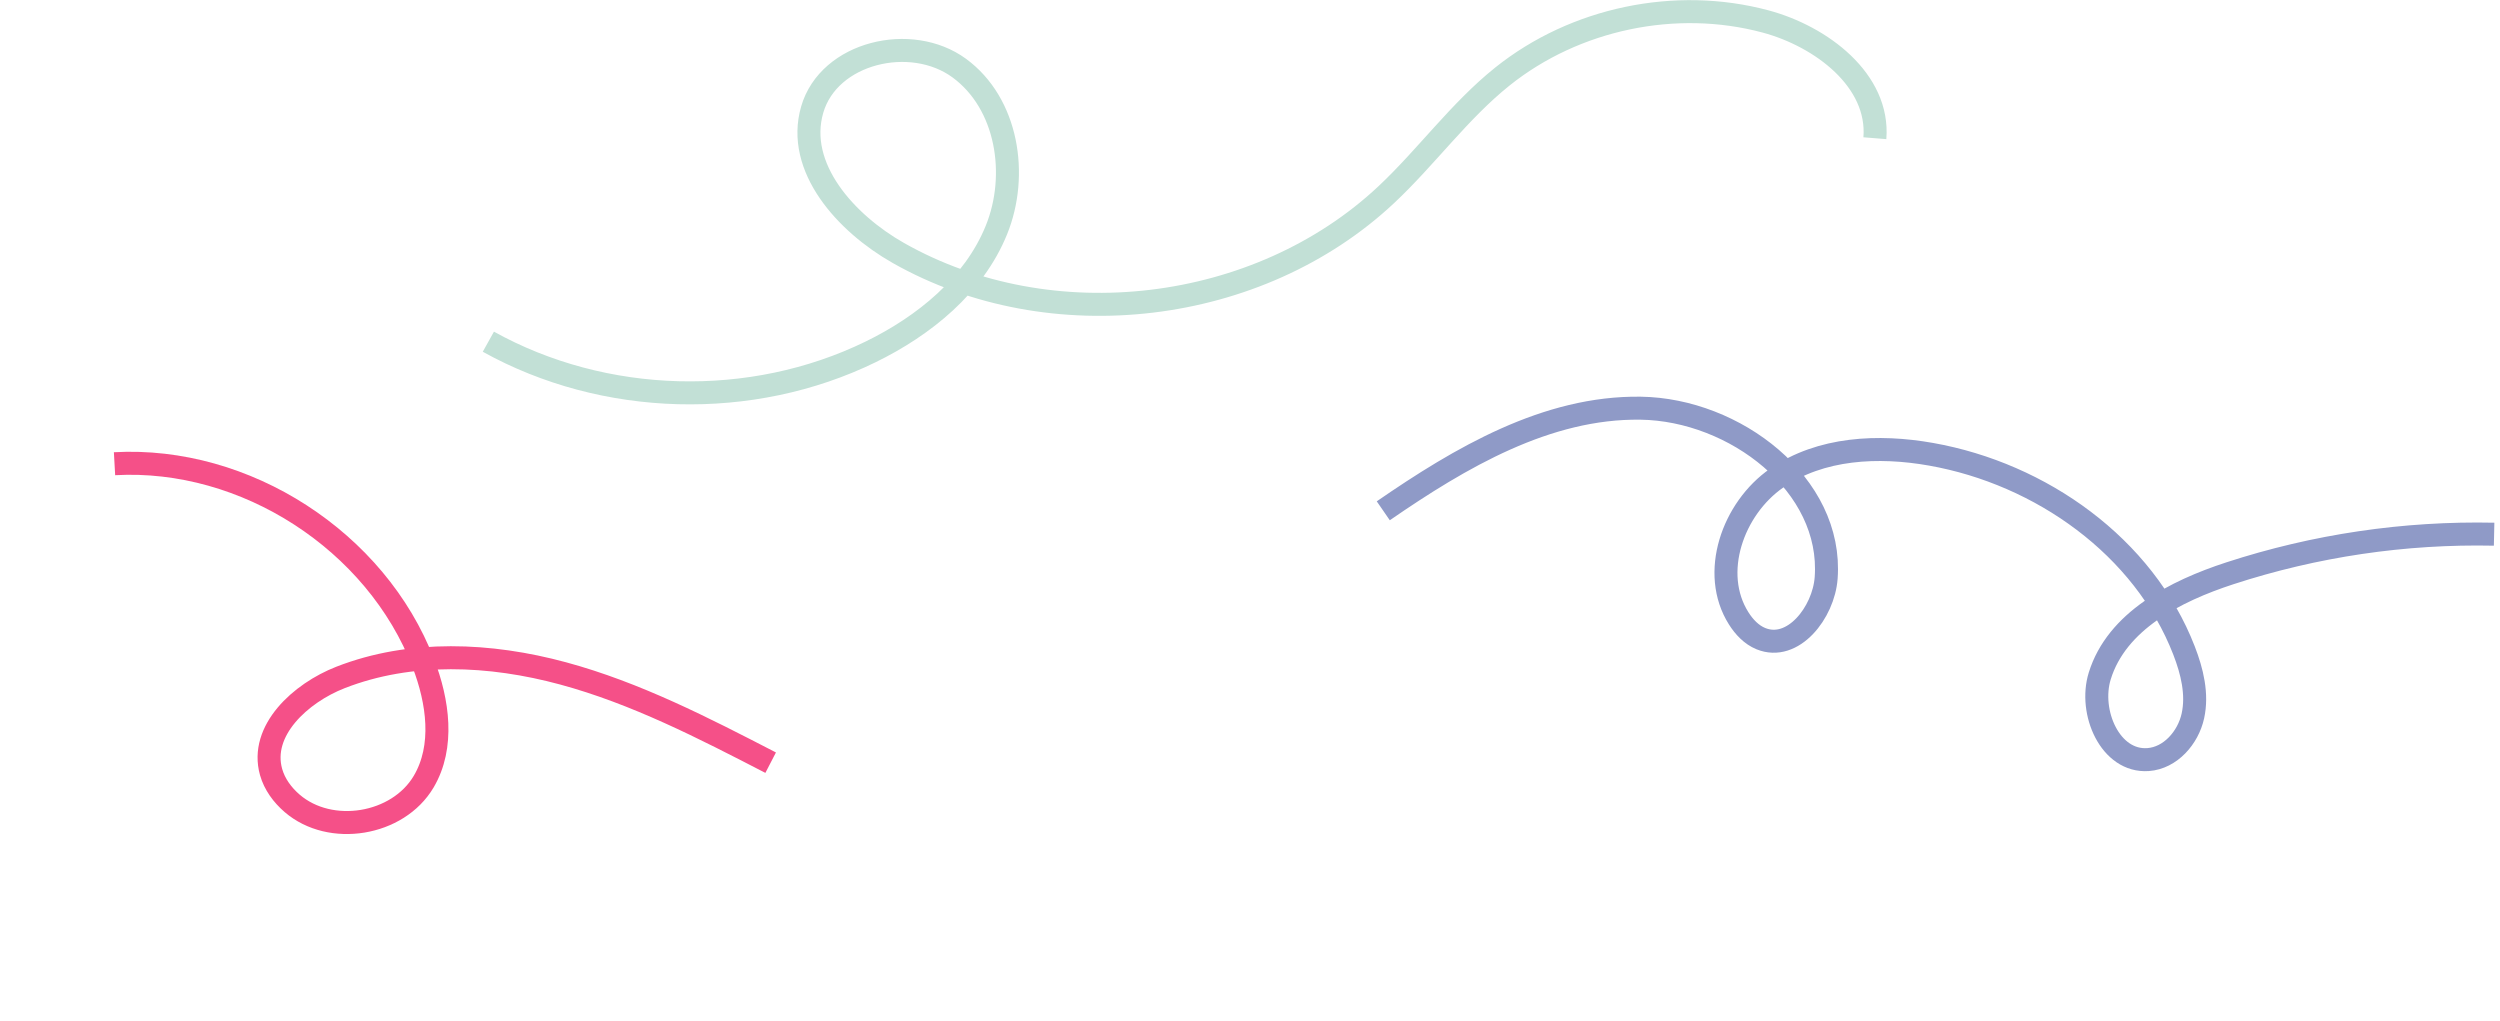
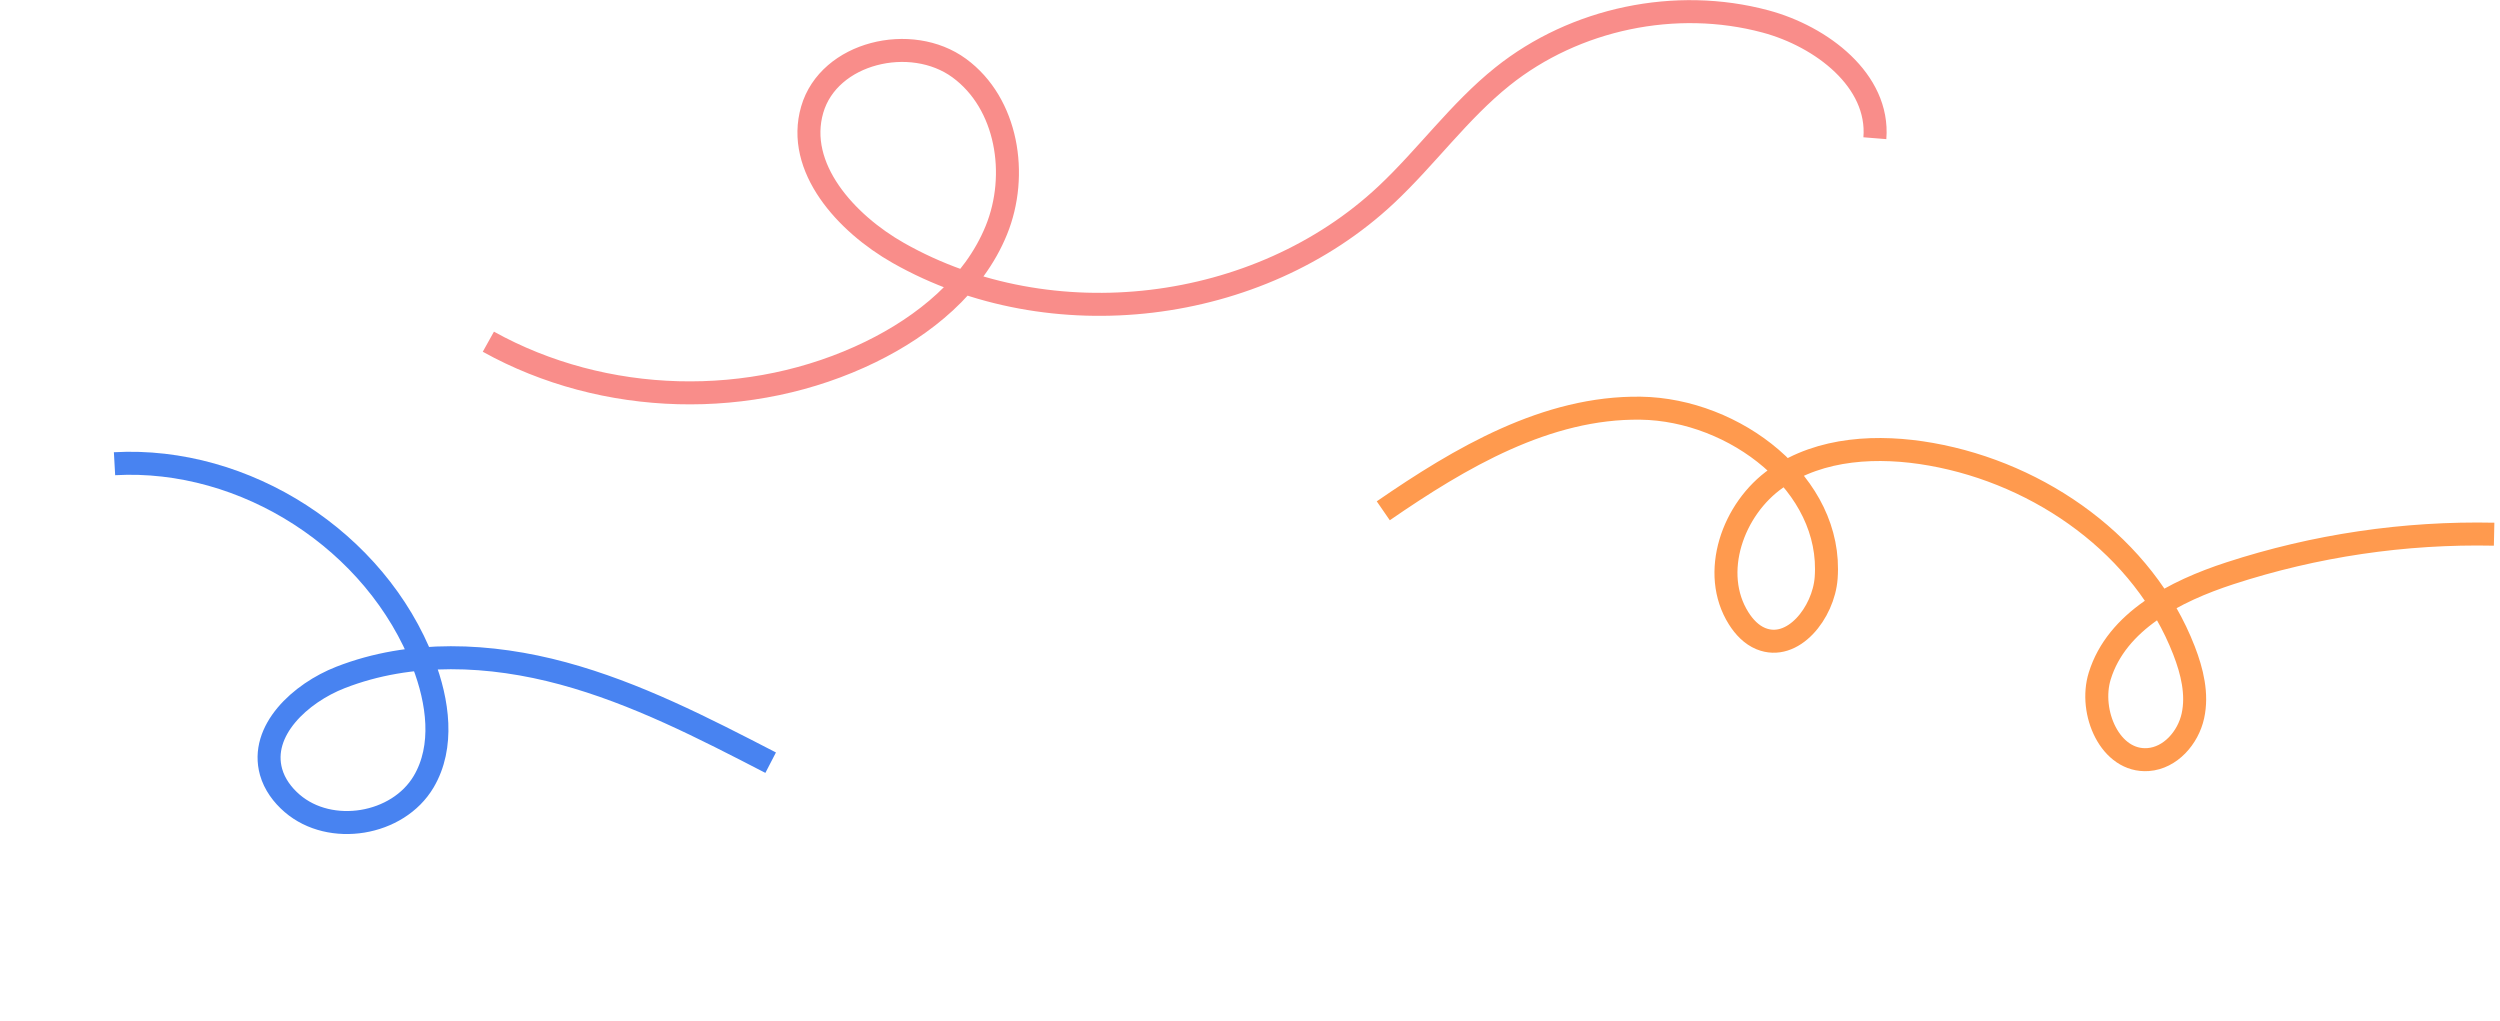
<svg xmlns="http://www.w3.org/2000/svg" width="1957.127" height="798.632" viewBox="0 0 1957.127 798.632">
-   <g id="Group_24" data-name="Group 24" transform="translate(-3062.689 3144.112)">
-     <path id="Path_7652" data-name="Path 7652" d="M77.608,457.162c82.733-60.565,204.656-60.864,287.685-.7C391.2,475.236,414.671,502.1,416,534.071c1.65,39.572-37.821,75.544-77.07,70.24-9.911-1.338-19.69-5-27.2-11.6-25.257-22.193-14.34-64.3,5.26-91.615,34.429-47.987,88.094-79.433,144.315-97.535s115.511-24.052,174.284-29.9" transform="matrix(0.839, 0.545, -0.545, 0.839, 3336.385, -3206.948)" fill="none" stroke="#f55088" stroke-miterlimit="10" stroke-width="18" />
-     <path id="Path_7650" data-name="Path 7650" d="M96.65,803.232c90.649,50.38,205.967,53.465,299.18,8.01,42.011-20.487,80.9-52.042,98.514-95.334s8.668-99.254-29.045-126.864-102.088-12.38-115.12,32.509c-13.158,45.323,26.429,88.987,67.495,112.254,119.4,67.646,281.815,48.229,381.9-45.663,31.57-29.615,57.152-65.48,90.948-92.526,56.825-45.474,135.689-61.973,205.977-43.088,43.815,11.769,89.232,46.176,85.58,91.4" transform="translate(3348.35 -3679.844)" fill="none" stroke="#c2e0d6" stroke-miterlimit="10" stroke-width="18" />
-     <path id="Path_7653" data-name="Path 7653" d="M440.935,281.927C497.727,328.631,554.461,382.534,573.7,453.5S557.95,614.71,485.963,629.7c-26.621,5.544-62.746-9.055-59.75-36.083.878-7.915,5.184-15.1,10.485-21.046,27.859-31.262,81.269-28.146,113.716-1.673s46.954,69.487,51.276,111.139c9.007,86.832-23.543,179.862-93.1,232.618-13.936,10.57-29.883,19.7-47.339,20.79s-36.472-7.855-42.489-24.276c-10.22-27.891,22.785-55.058,52.482-54.443,44.984.931,80.1,38.461,105.311,75.728a624.825,624.825,0,0,1,86.475,190.457" transform="translate(3753.043 -2398.089) rotate(-74)" fill="none" stroke="#8f9ac7" stroke-miterlimit="10" stroke-width="18" />
+   <g id="Group_76" data-name="Group 76" transform="translate(-3062.689 3144.112)">
+     <path id="Path_7652" data-name="Path 7652" d="M77.608,457.162c82.733-60.565,204.656-60.864,287.685-.7C391.2,475.236,414.671,502.1,416,534.071c1.65,39.572-37.821,75.544-77.07,70.24-9.911-1.338-19.69-5-27.2-11.6-25.257-22.193-14.34-64.3,5.26-91.615,34.429-47.987,88.094-79.433,144.315-97.535s115.511-24.052,174.284-29.9" transform="matrix(0.839, 0.545, -0.545, 0.839, 3336.385, -3206.948)" fill="none" stroke="#4883f1" stroke-miterlimit="10" stroke-width="18" />
+     <path id="Path_7650" data-name="Path 7650" d="M96.65,803.232c90.649,50.38,205.967,53.465,299.18,8.01,42.011-20.487,80.9-52.042,98.514-95.334s8.668-99.254-29.045-126.864-102.088-12.38-115.12,32.509c-13.158,45.323,26.429,88.987,67.495,112.254,119.4,67.646,281.815,48.229,381.9-45.663,31.57-29.615,57.152-65.48,90.948-92.526,56.825-45.474,135.689-61.973,205.977-43.088,43.815,11.769,89.232,46.176,85.58,91.4" transform="translate(3348.35 -3679.844)" fill="none" stroke="#f98d8a" stroke-miterlimit="10" stroke-width="18" />
+     <path id="Path_7653" data-name="Path 7653" d="M440.935,281.927C497.727,328.631,554.461,382.534,573.7,453.5S557.95,614.71,485.963,629.7c-26.621,5.544-62.746-9.055-59.75-36.083.878-7.915,5.184-15.1,10.485-21.046,27.859-31.262,81.269-28.146,113.716-1.673s46.954,69.487,51.276,111.139c9.007,86.832-23.543,179.862-93.1,232.618-13.936,10.57-29.883,19.7-47.339,20.79s-36.472-7.855-42.489-24.276c-10.22-27.891,22.785-55.058,52.482-54.443,44.984.931,80.1,38.461,105.311,75.728a624.825,624.825,0,0,1,86.475,190.457" transform="translate(3753.043 -2398.089) rotate(-74)" fill="none" stroke="#ff9a4e" stroke-miterlimit="10" stroke-width="18" />
  </g>
</svg>
